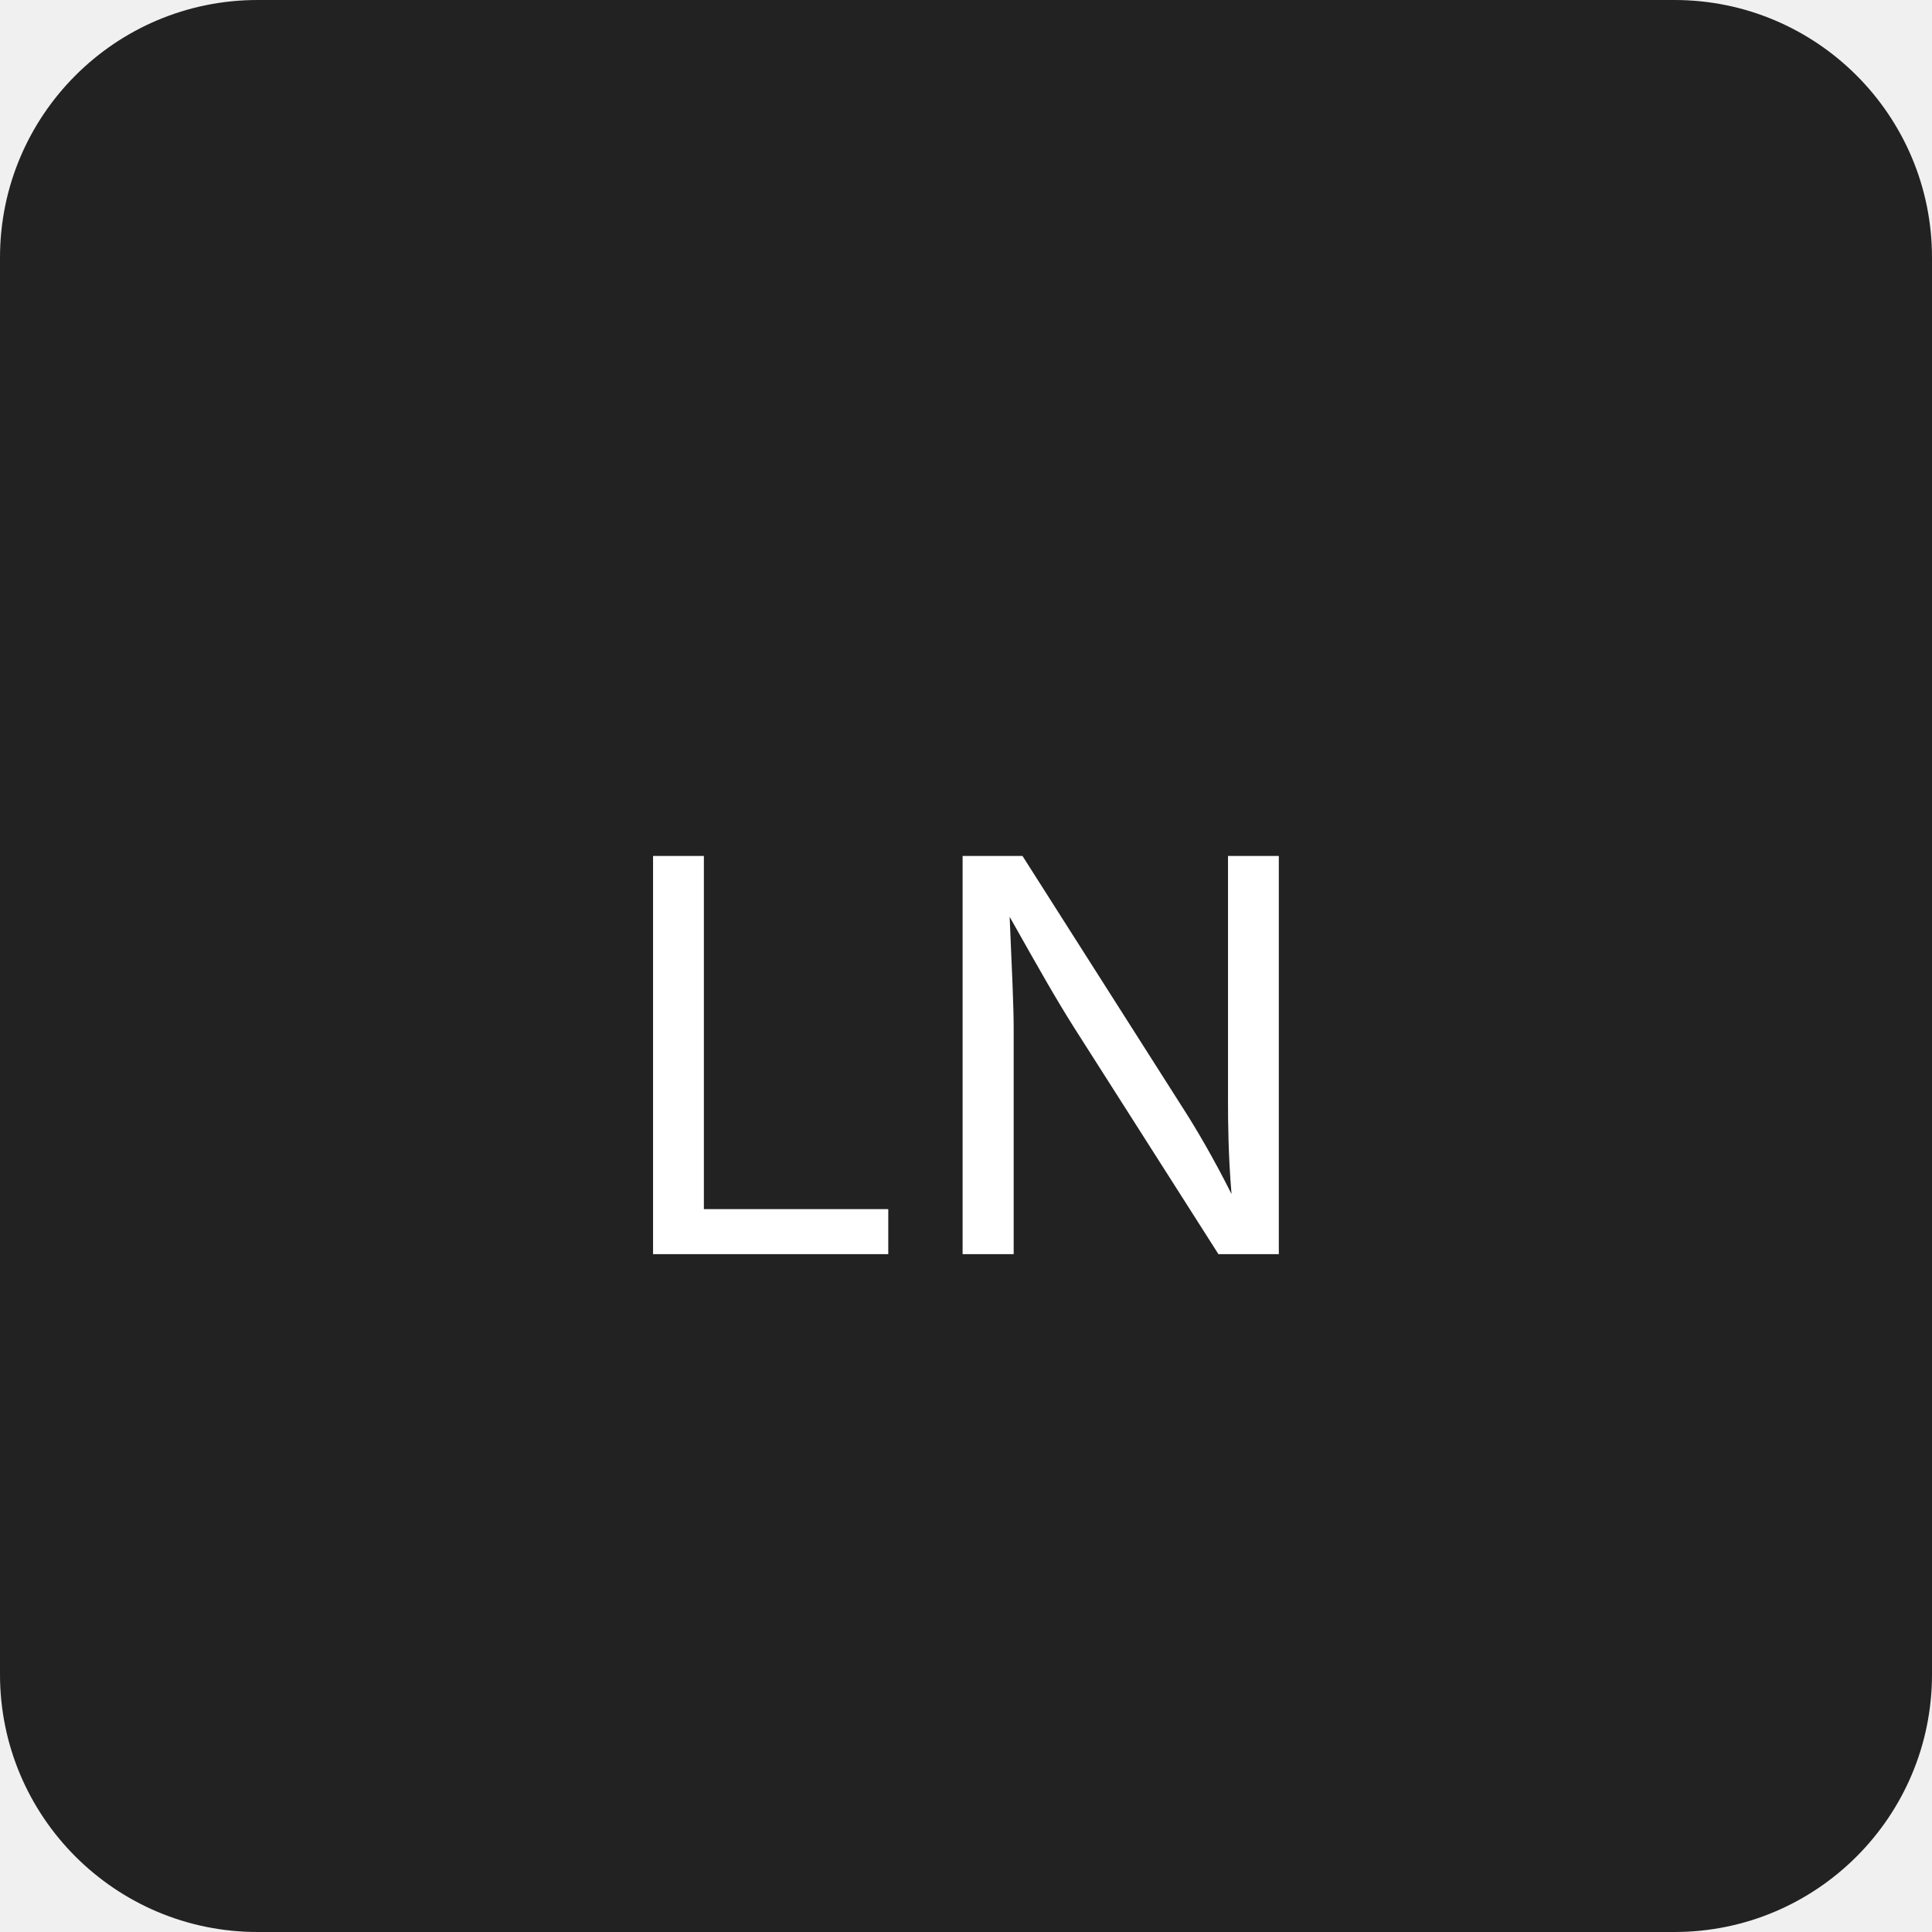
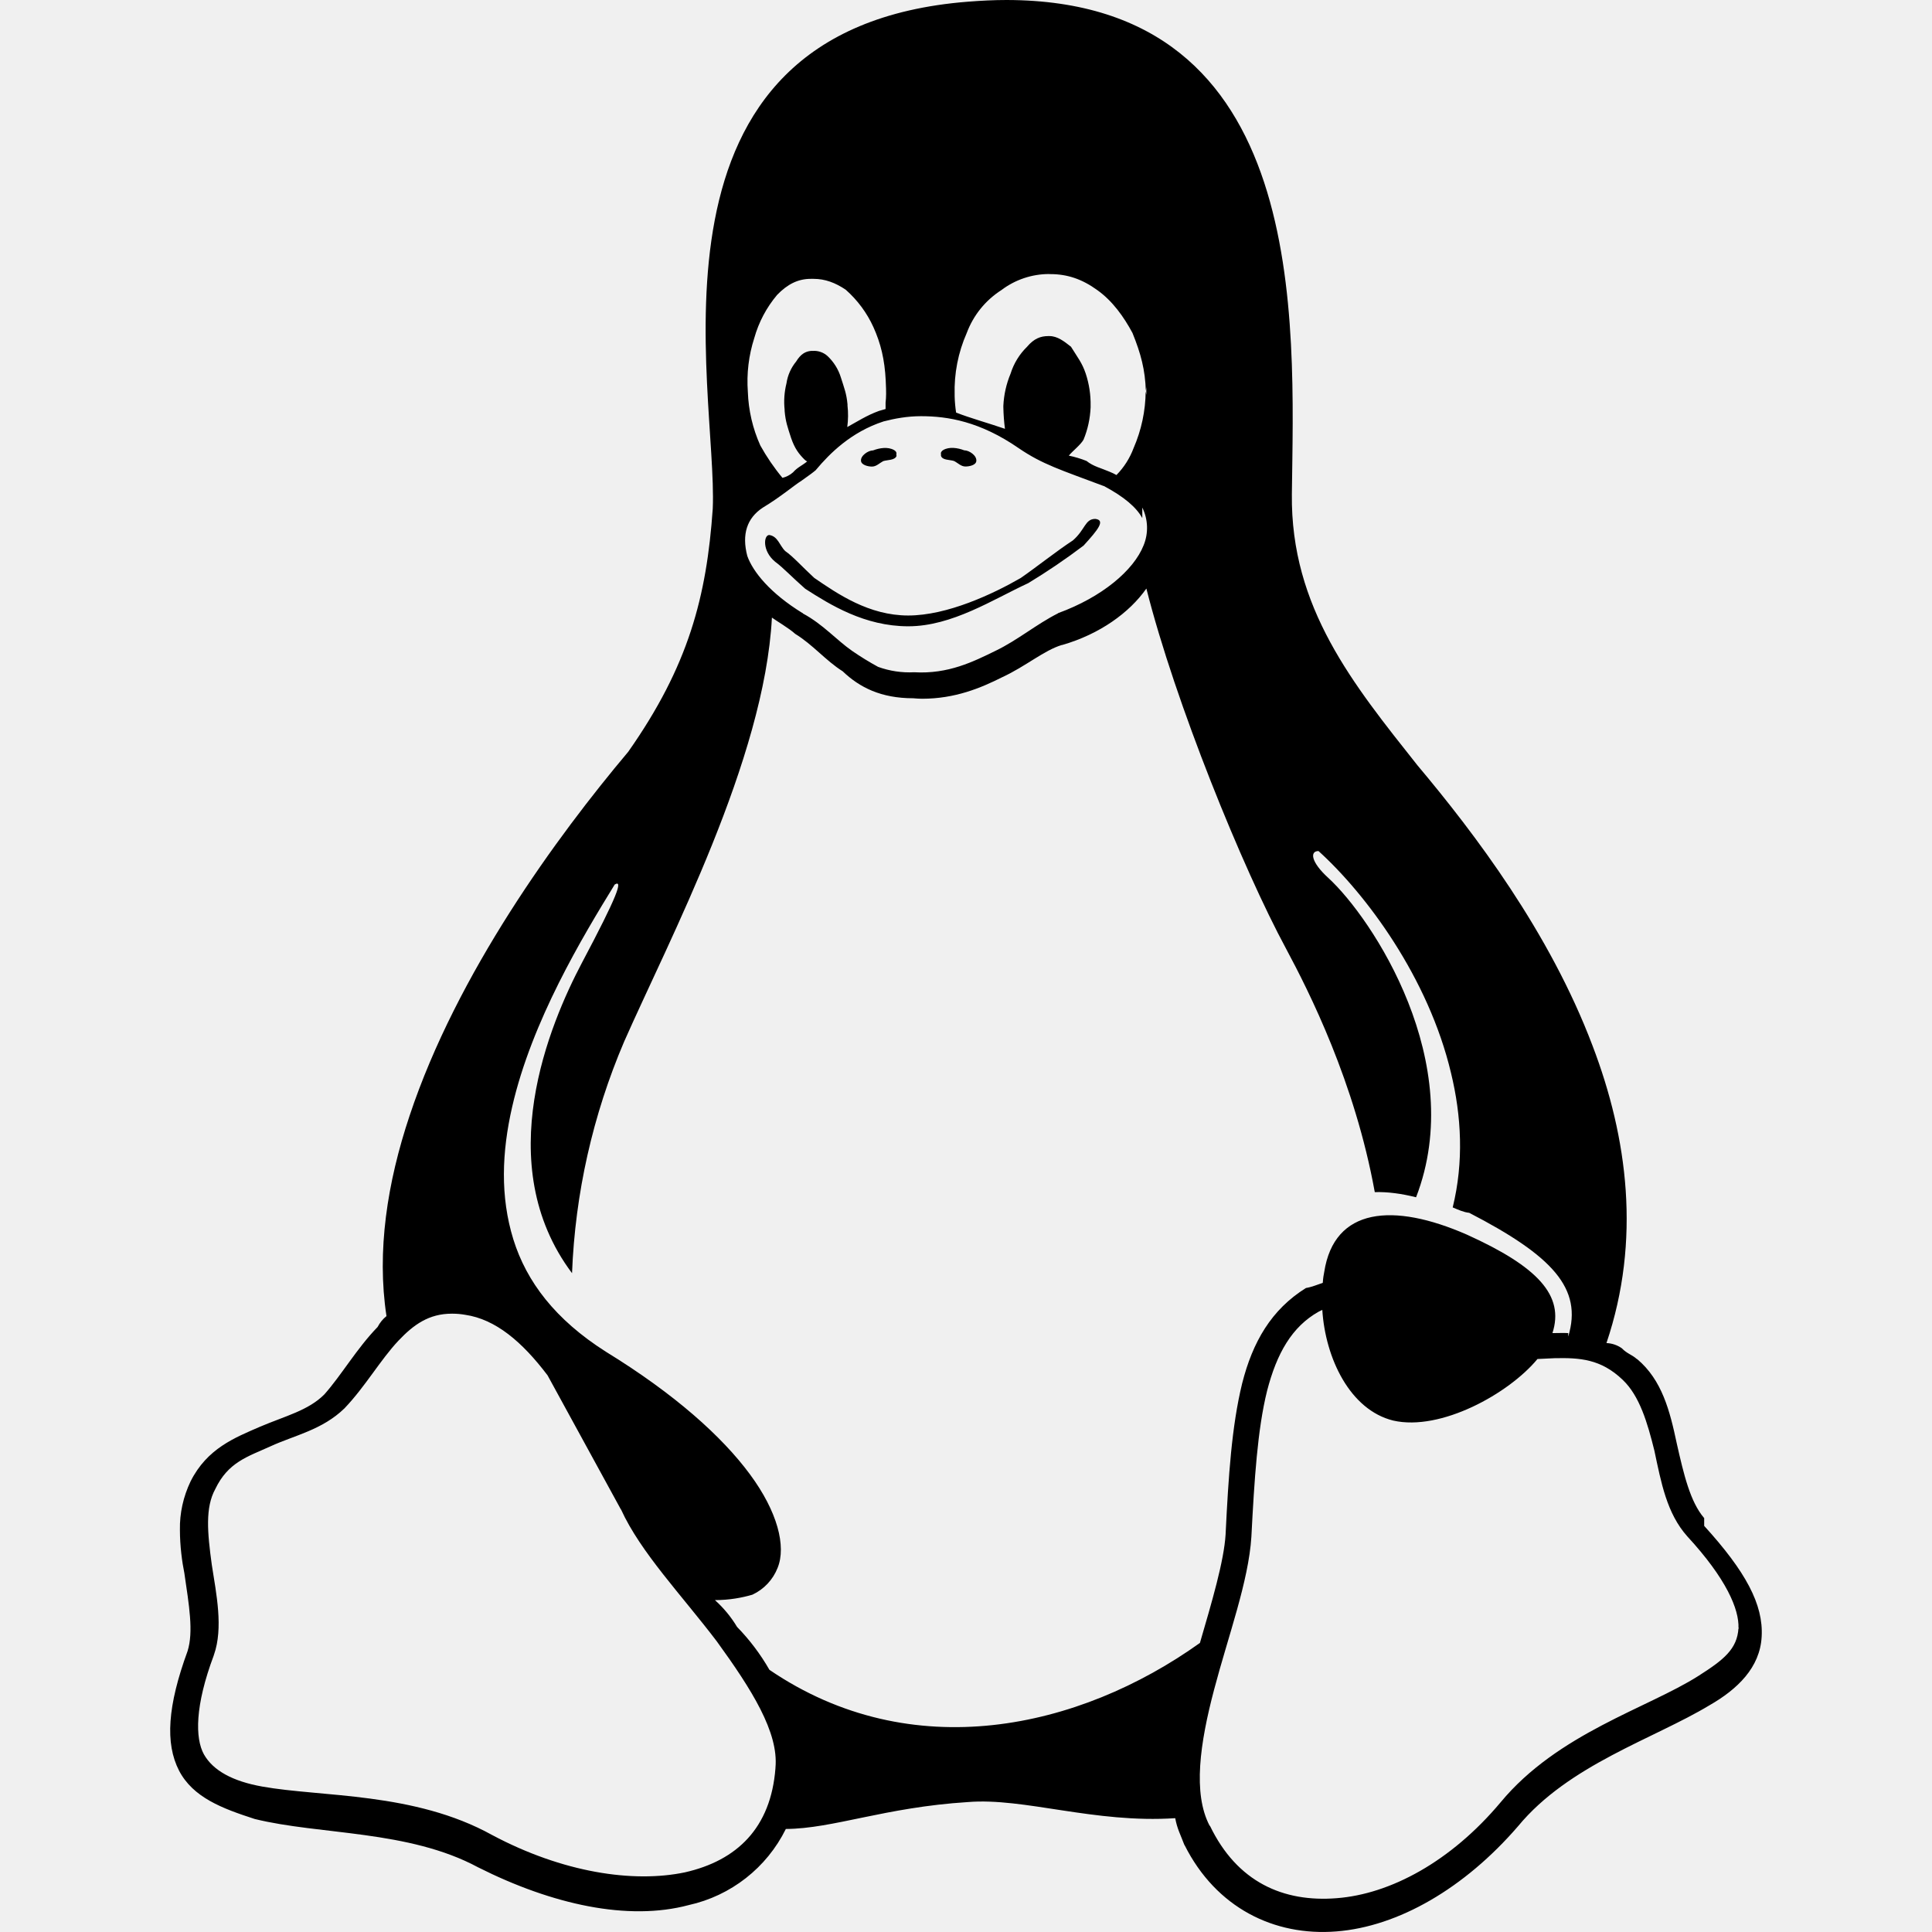
- <svg xmlns="http://www.w3.org/2000/svg" width="120" height="120" viewBox="0 0 120 120">
-   <rect width="120" height="120" rx="16" fill="#222222" />
-   <text x="50%" y="55%" font-size="34" fill="#fff" font-family="Inter, Arial, sans-serif" text-anchor="middle" dy=".35em">LN</text>
+ <svg xmlns="http://www.w3.org/2000/svg" role="img" viewBox="0 0 24 24">
+   <path d="M12.504 0c-.155 0-.315.008-.48.021-4.226.333-3.105 4.807-3.17 6.298-.076 1.092-.3 1.953-1.05 3.02-.885 1.051-2.127 2.75-2.716 4.521-.278.832-.41 1.684-.287 2.489a.424.424 0 00-.11.135c-.26.268-.45.6-.663.839-.199.199-.485.267-.797.4-.313.136-.658.269-.864.68-.09.189-.136.394-.132.602 0 .199.027.4.055.536.058.399.116.728.04.97-.249.68-.28 1.145-.106 1.484.174.334.535.47.94.601.81.2 1.91.135 2.774.6.926.466 1.866.67 2.616.47.526-.116.97-.464 1.208-.946.587-.003 1.23-.269 2.26-.334.699-.058 1.574.267 2.577.2.025.134.063.198.114.333l.003.003c.391.778 1.113 1.132 1.884 1.071.771-.06 1.592-.536 2.257-1.306.631-.765 1.683-1.084 2.378-1.503.348-.199.629-.469.649-.853.023-.4-.2-.811-.714-1.376v-.097l-.003-.003c-.17-.2-.25-.535-.338-.926-.085-.401-.182-.786-.492-1.046h-.003c-.059-.054-.123-.067-.188-.135a.357.357 0 00-.19-.064c.431-1.278.264-2.55-.173-3.694-.533-1.41-1.465-2.638-2.175-3.483-.796-1.005-1.576-1.957-1.56-3.368.026-2.152.236-6.133-3.544-6.139zm.529 3.405h.013c.213 0 .396.062.584.198.19.135.33.332.438.533.105.259.158.459.166.724 0-.02.006-.04.006-.06v.105a.086.086 0 01-.004-.021l-.004-.024a1.807 1.807 0 01-.15.706.953.953 0 01-.213.335.71.71 0 00-.088-.042c-.104-.045-.198-.064-.284-.133a1.312 1.312 0 00-.22-.066c.05-.06.146-.133.183-.198.053-.128.082-.264.088-.402v-.02a1.21 1.21 0 00-.061-.4c-.045-.134-.101-.2-.183-.333-.084-.066-.167-.132-.267-.132h-.016c-.093 0-.176.03-.262.132a.8.8 0 00-.205.334 1.18 1.18 0 00-.09.4v.019c.002.089.008.179.02.267-.193-.067-.438-.135-.607-.202a1.635 1.635 0 01-.018-.2v-.02a1.772 1.772 0 01.15-.768c.082-.22.232-.406.43-.533a.985.985 0 01.594-.2zm-2.962.059h.036c.142 0 .27.048.399.135.146.129.264.288.344.465.09.199.14.4.153.667v.004c.007.134.006.2-.002.266v.08c-.03.007-.056.018-.083.024-.152.055-.274.135-.393.2.012-.09.013-.18.003-.267v-.015c-.012-.133-.04-.2-.082-.333a.613.613 0 00-.166-.267.248.248 0 00-.183-.064h-.021c-.071.006-.13.04-.186.132a.552.552 0 00-.12.27.944.944 0 00-.023.33v.015c.012.135.037.2.08.334.046.134.098.2.166.268.01.009.02.018.034.024-.07.057-.117.07-.176.136a.304.304 0 01-.131.068 2.62 2.62 0 01-.275-.402 1.772 1.772 0 01-.155-.667 1.759 1.759 0 01.08-.668 1.43 1.43 0 01.283-.535c.128-.133.26-.2.418-.2zm1.37 1.706c.332 0 .733.065 1.216.399.293.2.523.269 1.052.468h.003c.255.136.405.266.478.399v-.131a.571.571 0 01.016.47c-.123.31-.516.643-1.063.842v.002c-.268.135-.501.333-.775.465-.276.135-.588.292-1.012.267a1.139 1.139 0 01-.448-.067 3.566 3.566 0 01-.322-.198c-.195-.135-.363-.332-.612-.465v-.005h-.005c-.4-.246-.616-.512-.686-.71-.07-.268-.005-.47.193-.6.224-.135.38-.271.483-.336.104-.074.143-.102.176-.131h.002v-.003c.169-.202.436-.47.839-.601.139-.036.294-.065.466-.065zm2.8 2.142c.358 1.417 1.196 3.475 1.735 4.473.286.534.855 1.659 1.102 3.024.156-.005.33.018.513.064.646-1.671-.546-3.467-1.089-3.966-.22-.2-.232-.335-.123-.335.59.534 1.365 1.572 1.646 2.757.13.535.16 1.104.021 1.67.067.028.135.06.205.067 1.032.534 1.413.938 1.23 1.537v-.043c-.06-.003-.12 0-.18 0h-.016c.151-.467-.182-.825-1.065-1.224-.915-.4-1.646-.336-1.77.465-.008.043-.013.066-.018.135-.068.023-.139.053-.209.064-.43.268-.662.669-.793 1.187-.13.533-.17 1.156-.205 1.869v.003c-.02.334-.17.838-.319 1.35-1.5 1.072-3.58 1.538-5.348.334a2.645 2.645 0 00-.402-.533 1.45 1.45 0 00-.275-.333c.182 0 .338-.03.465-.067a.615.615 0 00.314-.334c.108-.267 0-.697-.345-1.163-.345-.467-.931-.995-1.788-1.521-.63-.4-.986-.87-1.15-1.396-.165-.534-.143-1.085-.015-1.645.245-1.07.873-2.11 1.274-2.763.107-.065.037.135-.408.974-.396.751-1.14 2.497-.122 3.854a8.123 8.123 0 01.647-2.876c.564-1.278 1.743-3.504 1.836-5.268.048.036.217.135.289.202.218.133.38.333.59.465.21.201.477.335.876.335.039.003.075.006.11.006.412 0 .73-.134.997-.268.29-.134.52-.334.74-.4h.005c.467-.135.835-.402 1.044-.7zm2.185 8.958c.037.6.343 1.245.882 1.377.588.134 1.434-.333 1.791-.765l.211-.01c.315-.007.577.01.847.268l.003.003c.208.199.305.53.391.876.085.4.154.78.409 1.066.486.527.645.906.636 1.14l.003-.007v.018l-.003-.012c-.015.262-.185.396-.498.595-.63.401-1.746.712-2.457 1.57-.618.737-1.37 1.14-2.036 1.191-.664.053-1.237-.2-1.574-.898l-.005-.003c-.21-.4-.12-1.025.056-1.69.176-.668.428-1.344.463-1.897.037-.714.076-1.335.195-1.814.12-.465.308-.797.641-.984l.045-.022zm-10.814.049h.01c.053 0 .105.005.157.014.376.055.706.333 1.023.752l.91 1.664.003.003c.243.533.754 1.064 1.189 1.637.434.598.77 1.131.729 1.57v.006c-.057.744-.48 1.148-1.125 1.294-.645.135-1.52.002-2.395-.464-.968-.536-2.118-.469-2.857-.602-.369-.066-.61-.2-.723-.4-.11-.2-.113-.602.123-1.23v-.004l.002-.003c.117-.334.03-.752-.027-1.118-.055-.401-.083-.71.043-.94.16-.334.396-.4.69-.533.294-.135.64-.202.915-.47h.002v-.002c.256-.268.445-.601.668-.838.19-.201.38-.336.663-.336zm7.159-9.074c-.435.201-.945.535-1.488.535-.542 0-.97-.267-1.28-.466-.154-.134-.28-.268-.373-.335-.164-.134-.144-.333-.074-.333.109.016.129.134.199.2.096.066.215.2.36.333.292.2.68.467 1.167.467.485 0 1.053-.267 1.398-.466.195-.135.445-.334.648-.467.156-.136.149-.267.279-.267.128.016.034.134-.147.332a8.097 8.097 0 01-.69.468zm-1.082-1.583V5.64c-.006-.02.013-.042.029-.05.074-.043.18-.027.26.004.063 0 .16.067.15.135-.006.049-.085.066-.135.066-.055 0-.092-.043-.141-.068-.052-.018-.146-.008-.163-.065zm-.551 0c-.02.058-.113.049-.166.066-.047.025-.086.068-.14.068-.05 0-.13-.02-.136-.068-.01-.066.088-.133.15-.133.08-.031.184-.047.259-.005.019.009.036.03.03.05v.02h.003z" />
</svg>
